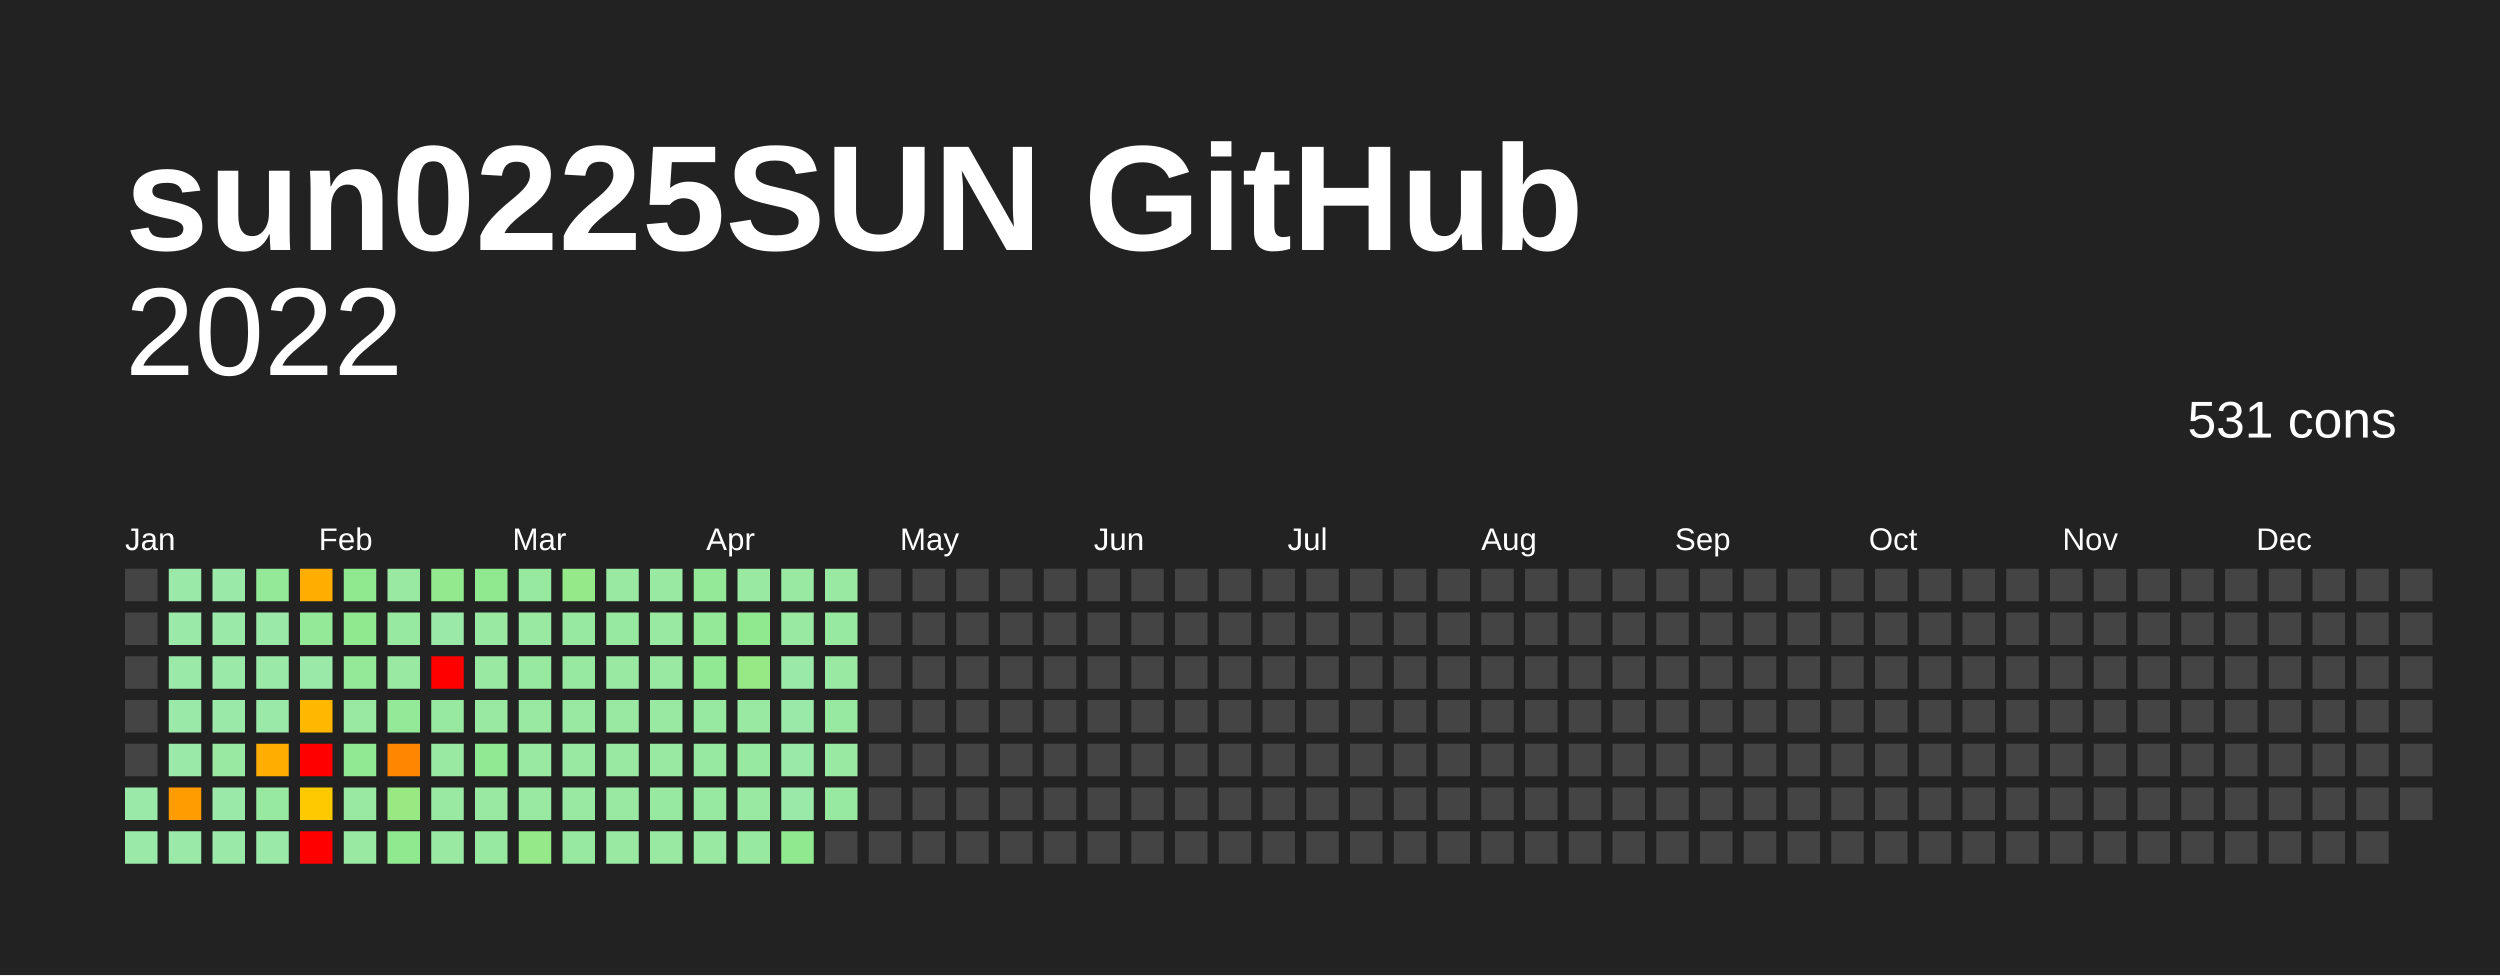
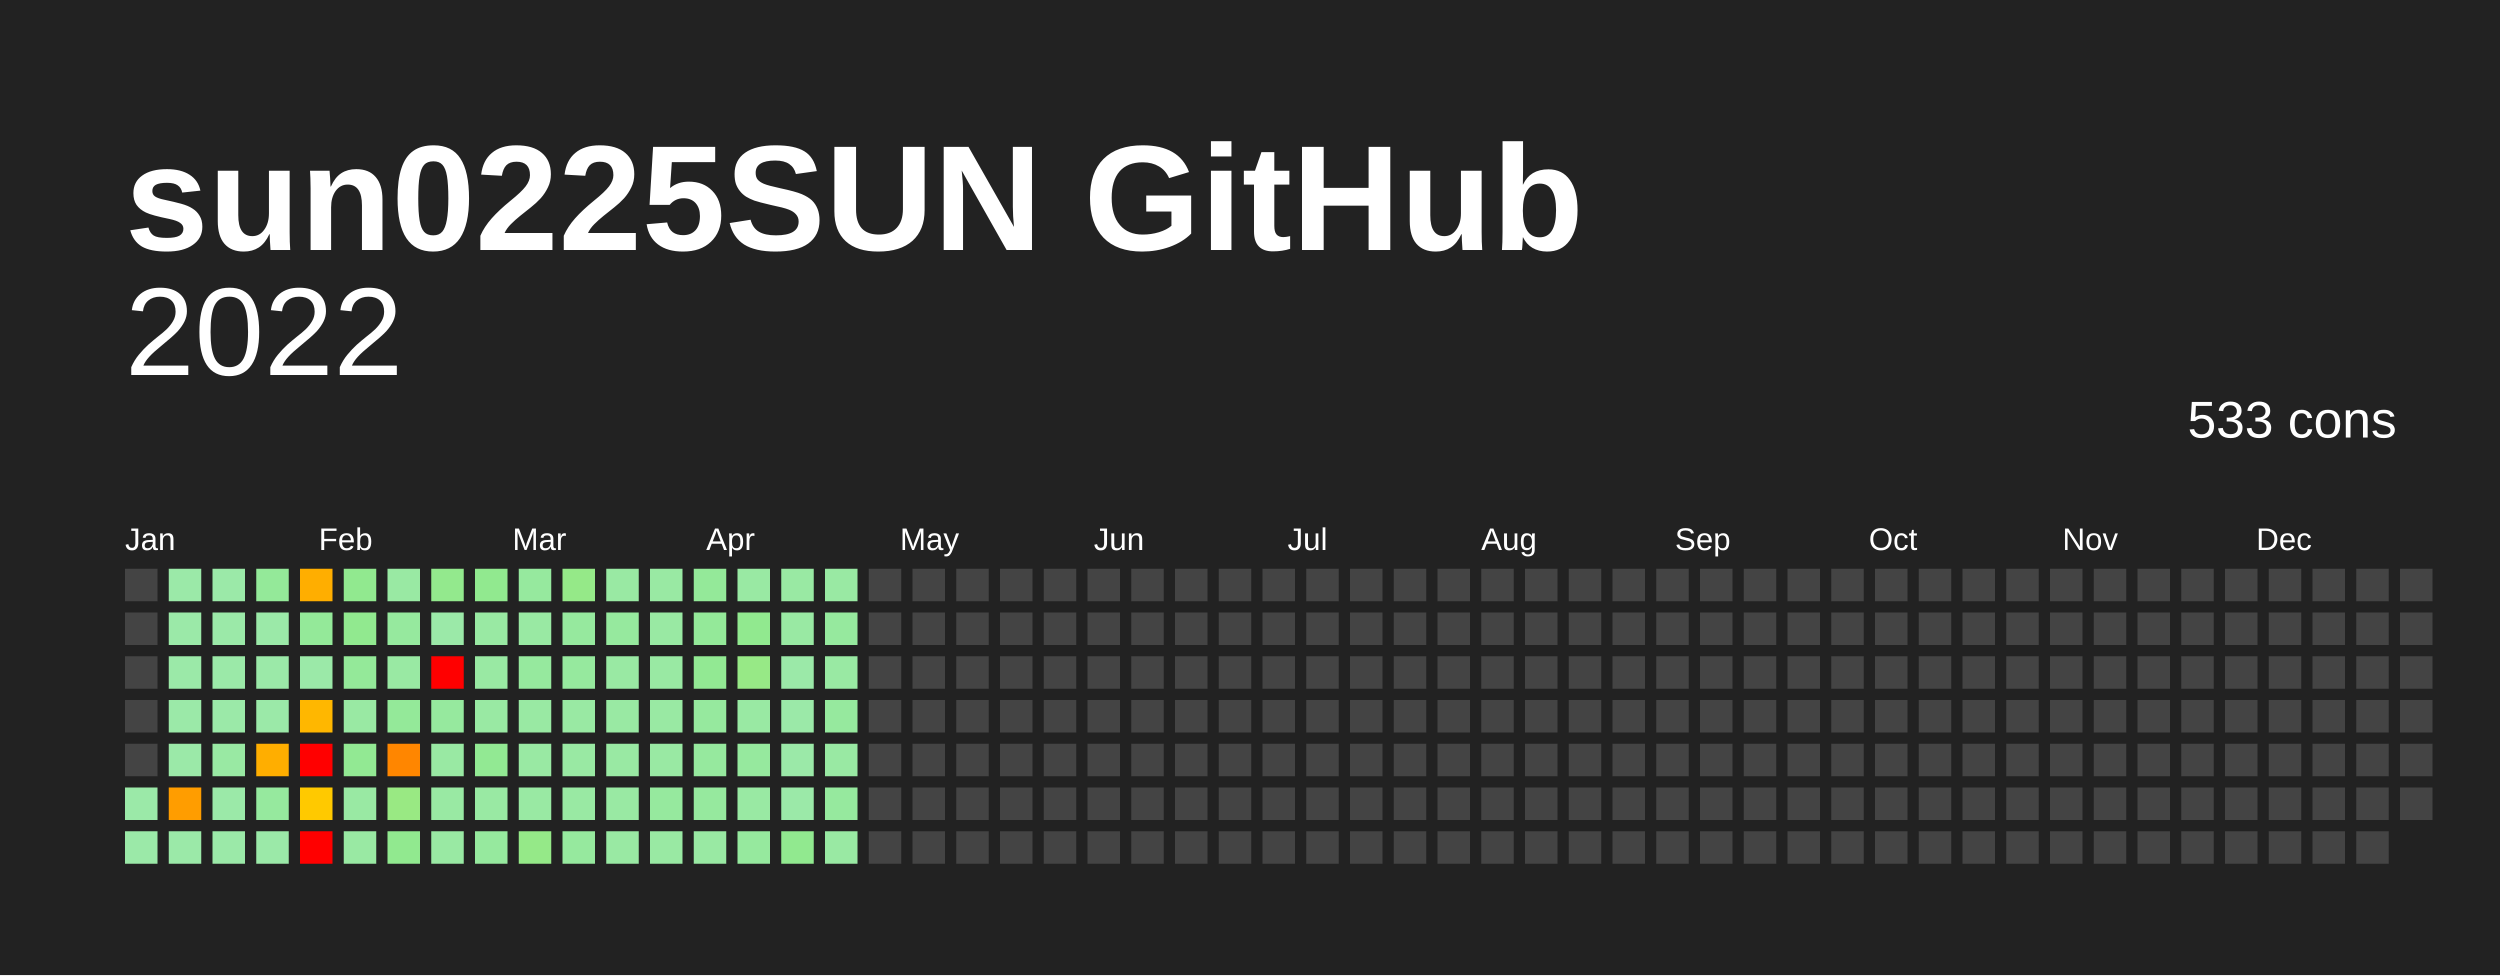
<svg xmlns="http://www.w3.org/2000/svg" baseProfile="full" height="78mm" version="1.1" viewBox="0,0,200,78" width="200mm">
  <defs />
  <rect fill="#222222" height="78" width="200" x="0" y="0" />
  <text fill="#FFFFFF" style="font-size:12px; font-family:Arial; font-weight:bold;" x="10" y="20">sun0225SUN GitHub</text>
  <text alignment-baseline="hanging" fill="#FFFFFF" style="font-size:10.0px; font-family:Arial;" x="10" y="30">2022</text>
-   <text alignment-baseline="hanging" fill="#FFFFFF" style="font-size:4.125px; font-family:Arial;" x="175" y="35">531 cons</text>
+   <text alignment-baseline="hanging" fill="#FFFFFF" style="font-size:4.125px; font-family:Arial;" x="175" y="35">533 cons</text>
  <text fill="#FFFFFF" style="font-size:2.5px; font-family:Arial" x="10.0" y="44">Jan</text>
  <text fill="#FFFFFF" style="font-size:2.5px; font-family:Arial" x="25.5" y="44">Feb</text>
  <text fill="#FFFFFF" style="font-size:2.5px; font-family:Arial" x="41.0" y="44">Mar</text>
  <text fill="#FFFFFF" style="font-size:2.5px; font-family:Arial" x="56.5" y="44">Apr</text>
  <text fill="#FFFFFF" style="font-size:2.5px; font-family:Arial" x="72.0" y="44">May</text>
  <text fill="#FFFFFF" style="font-size:2.5px; font-family:Arial" x="87.5" y="44">Jun</text>
  <text fill="#FFFFFF" style="font-size:2.5px; font-family:Arial" x="103.0" y="44">Jul</text>
  <text fill="#FFFFFF" style="font-size:2.5px; font-family:Arial" x="118.5" y="44">Aug</text>
  <text fill="#FFFFFF" style="font-size:2.5px; font-family:Arial" x="134.0" y="44">Sep</text>
  <text fill="#FFFFFF" style="font-size:2.5px; font-family:Arial" x="149.5" y="44">Oct</text>
  <text fill="#FFFFFF" style="font-size:2.5px; font-family:Arial" x="165.0" y="44">Nov</text>
  <text fill="#FFFFFF" style="font-size:2.5px; font-family:Arial" x="180.5" y="44">Dec</text>
  <rect fill="#444444" height="2.6" width="2.6" x="10.0" y="45.5" />
  <rect fill="#444444" height="2.6" width="2.6" x="10.0" y="49.0" />
  <rect fill="#444444" height="2.6" width="2.6" x="10.0" y="52.5" />
  <rect fill="#444444" height="2.6" width="2.6" x="10.0" y="56.0" />
  <rect fill="#444444" height="2.6" width="2.6" x="10.0" y="59.5" />
  <rect fill="#9be9a8" height="2.6" width="2.6" x="10.0" y="63.0" />
  <rect fill="#9be9a8" height="2.6" width="2.6" x="10.0" y="66.5" />
  <rect fill="#9be9a8" height="2.6" width="2.6" x="13.5" y="45.5" />
  <rect fill="#9be9a8" height="2.6" width="2.6" x="13.5" y="49.0" />
  <rect fill="#9be9a8" height="2.6" width="2.6" x="13.5" y="52.5" />
  <rect fill="#9be9a8" height="2.6" width="2.6" x="13.5" y="56.0" />
  <rect fill="#9be9a8" height="2.6" width="2.6" x="13.5" y="59.5" />
  <rect fill="#ff9d00" height="2.6" width="2.6" x="13.5" y="63.0" />
  <rect fill="#9be9a8" height="2.6" width="2.6" x="13.5" y="66.5" />
  <rect fill="#9be9a8" height="2.6" width="2.6" x="17.0" y="45.5" />
  <rect fill="#9be9a8" height="2.6" width="2.6" x="17.0" y="49.0" />
  <rect fill="#9be9a8" height="2.6" width="2.6" x="17.0" y="52.5" />
  <rect fill="#9be9a8" height="2.6" width="2.6" x="17.0" y="56.0" />
  <rect fill="#99e9a3" height="2.6" width="2.6" x="17.0" y="59.5" />
  <rect fill="#9be9a8" height="2.6" width="2.6" x="17.0" y="63.0" />
  <rect fill="#9be9a8" height="2.6" width="2.6" x="17.0" y="66.5" />
  <rect fill="#94e999" height="2.6" width="2.6" x="20.5" y="45.5" />
  <rect fill="#9be9a8" height="2.6" width="2.6" x="20.5" y="49.0" />
  <rect fill="#9be9a8" height="2.6" width="2.6" x="20.5" y="52.5" />
  <rect fill="#9be9a8" height="2.6" width="2.6" x="20.5" y="56.0" />
  <rect fill="#ffae00" height="2.6" width="2.6" x="20.5" y="59.5" />
  <rect fill="#96e99e" height="2.6" width="2.6" x="20.5" y="63.0" />
  <rect fill="#9be9a8" height="2.6" width="2.6" x="20.5" y="66.5" />
  <rect fill="#ffae00" height="2.6" width="2.6" x="24.0" y="45.5" />
  <rect fill="#94e999" height="2.6" width="2.6" x="24.0" y="49.0" />
  <rect fill="#9be9a8" height="2.6" width="2.6" x="24.0" y="52.5" />
  <rect fill="#ffb700" height="2.6" width="2.6" x="24.0" y="56.0" />
  <rect fill="red" height="2.6" width="2.6" x="24.0" y="59.5" />
  <rect fill="#ffc900" height="2.6" width="2.6" x="24.0" y="63.0" />
  <rect fill="red" height="2.6" width="2.6" x="24.0" y="66.5" />
  <rect fill="#91e98f" height="2.6" width="2.6" x="27.5" y="45.5" />
  <rect fill="#91e98f" height="2.6" width="2.6" x="27.5" y="49.0" />
  <rect fill="#94e999" height="2.6" width="2.6" x="27.5" y="52.5" />
  <rect fill="#99e9a3" height="2.6" width="2.6" x="27.5" y="56.0" />
  <rect fill="#92e993" height="2.6" width="2.6" x="27.5" y="59.5" />
  <rect fill="#99e9a3" height="2.6" width="2.6" x="27.5" y="63.0" />
  <rect fill="#99e9a3" height="2.6" width="2.6" x="27.5" y="66.5" />
  <rect fill="#99e9a3" height="2.6" width="2.6" x="31.0" y="45.5" />
  <rect fill="#96e99e" height="2.6" width="2.6" x="31.0" y="49.0" />
  <rect fill="#99e9a3" height="2.6" width="2.6" x="31.0" y="52.5" />
  <rect fill="#94e999" height="2.6" width="2.6" x="31.0" y="56.0" />
  <rect fill="#ff8600" height="2.6" width="2.6" x="31.0" y="59.5" />
  <rect fill="#99e983" height="2.6" width="2.6" x="31.0" y="63.0" />
  <rect fill="#91e98f" height="2.6" width="2.6" x="31.0" y="66.5" />
  <rect fill="#93e98d" height="2.6" width="2.6" x="34.5" y="45.5" />
  <rect fill="#9be9a8" height="2.6" width="2.6" x="34.5" y="49.0" />
  <rect fill="red" height="2.6" width="2.6" x="34.5" y="52.5" />
  <rect fill="#96e99e" height="2.6" width="2.6" x="34.5" y="56.0" />
  <rect fill="#99e9a3" height="2.6" width="2.6" x="34.5" y="59.5" />
  <rect fill="#99e9a3" height="2.6" width="2.6" x="34.5" y="63.0" />
  <rect fill="#99e9a3" height="2.6" width="2.6" x="34.5" y="66.5" />
  <rect fill="#91e98f" height="2.6" width="2.6" x="38.0" y="45.5" />
  <rect fill="#99e9a3" height="2.6" width="2.6" x="38.0" y="49.0" />
  <rect fill="#99e9a3" height="2.6" width="2.6" x="38.0" y="52.5" />
  <rect fill="#99e9a3" height="2.6" width="2.6" x="38.0" y="56.0" />
  <rect fill="#92e993" height="2.6" width="2.6" x="38.0" y="59.5" />
  <rect fill="#99e9a3" height="2.6" width="2.6" x="38.0" y="63.0" />
  <rect fill="#96e99e" height="2.6" width="2.6" x="38.0" y="66.5" />
  <rect fill="#96e99e" height="2.6" width="2.6" x="41.5" y="45.5" />
  <rect fill="#99e9a3" height="2.6" width="2.6" x="41.5" y="49.0" />
  <rect fill="#96e99e" height="2.6" width="2.6" x="41.5" y="52.5" />
  <rect fill="#99e9a3" height="2.6" width="2.6" x="41.5" y="56.0" />
  <rect fill="#99e9a3" height="2.6" width="2.6" x="41.5" y="59.5" />
  <rect fill="#99e9a3" height="2.6" width="2.6" x="41.5" y="63.0" />
  <rect fill="#95e988" height="2.6" width="2.6" x="41.5" y="66.5" />
  <rect fill="#95e988" height="2.6" width="2.6" x="45.0" y="45.5" />
  <rect fill="#96e99e" height="2.6" width="2.6" x="45.0" y="49.0" />
  <rect fill="#96e99e" height="2.6" width="2.6" x="45.0" y="52.5" />
  <rect fill="#99e9a3" height="2.6" width="2.6" x="45.0" y="56.0" />
  <rect fill="#99e9a3" height="2.6" width="2.6" x="45.0" y="59.5" />
  <rect fill="#99e9a3" height="2.6" width="2.6" x="45.0" y="63.0" />
  <rect fill="#96e99e" height="2.6" width="2.6" x="45.0" y="66.5" />
  <rect fill="#99e9a3" height="2.6" width="2.6" x="48.5" y="45.5" />
  <rect fill="#96e99e" height="2.6" width="2.6" x="48.5" y="49.0" />
  <rect fill="#99e9a3" height="2.6" width="2.6" x="48.5" y="52.5" />
  <rect fill="#99e9a3" height="2.6" width="2.6" x="48.5" y="56.0" />
  <rect fill="#99e9a3" height="2.6" width="2.6" x="48.5" y="59.5" />
  <rect fill="#99e9a3" height="2.6" width="2.6" x="48.5" y="63.0" />
  <rect fill="#99e9a3" height="2.6" width="2.6" x="48.5" y="66.5" />
  <rect fill="#99e9a3" height="2.6" width="2.6" x="52.0" y="45.5" />
  <rect fill="#99e9a3" height="2.6" width="2.6" x="52.0" y="49.0" />
  <rect fill="#99e9a3" height="2.6" width="2.6" x="52.0" y="52.5" />
  <rect fill="#99e9a3" height="2.6" width="2.6" x="52.0" y="56.0" />
  <rect fill="#99e9a3" height="2.6" width="2.6" x="52.0" y="59.5" />
  <rect fill="#96e99e" height="2.6" width="2.6" x="52.0" y="63.0" />
  <rect fill="#99e9a3" height="2.6" width="2.6" x="52.0" y="66.5" />
  <rect fill="#94e999" height="2.6" width="2.6" x="55.5" y="45.5" />
  <rect fill="#94e999" height="2.6" width="2.6" x="55.5" y="49.0" />
  <rect fill="#92e993" height="2.6" width="2.6" x="55.5" y="52.5" />
  <rect fill="#96e99e" height="2.6" width="2.6" x="55.5" y="56.0" />
  <rect fill="#96e99e" height="2.6" width="2.6" x="55.5" y="59.5" />
  <rect fill="#96e99e" height="2.6" width="2.6" x="55.5" y="63.0" />
  <rect fill="#99e9a3" height="2.6" width="2.6" x="55.5" y="66.5" />
  <rect fill="#99e9a3" height="2.6" width="2.6" x="59.0" y="45.5" />
  <rect fill="#91e98f" height="2.6" width="2.6" x="59.0" y="49.0" />
  <rect fill="#97e986" height="2.6" width="2.6" x="59.0" y="52.5" />
  <rect fill="#99e9a3" height="2.6" width="2.6" x="59.0" y="56.0" />
  <rect fill="#96e99e" height="2.6" width="2.6" x="59.0" y="59.5" />
  <rect fill="#99e9a3" height="2.6" width="2.6" x="59.0" y="63.0" />
  <rect fill="#96e99e" height="2.6" width="2.6" x="59.0" y="66.5" />
  <rect fill="#99e9a3" height="2.6" width="2.6" x="62.5" y="45.5" />
  <rect fill="#99e9a3" height="2.6" width="2.6" x="62.5" y="49.0" />
  <rect fill="#9be9a8" height="2.6" width="2.6" x="62.5" y="52.5" />
  <rect fill="#9be9a8" height="2.6" width="2.6" x="62.5" y="56.0" />
  <rect fill="#9be9a8" height="2.6" width="2.6" x="62.5" y="59.5" />
  <rect fill="#9be9a8" height="2.6" width="2.6" x="62.5" y="63.0" />
  <rect fill="#91e98f" height="2.6" width="2.6" x="62.5" y="66.5" />
  <rect fill="#99e9a3" height="2.6" width="2.6" x="66.0" y="45.5" />
  <rect fill="#96e99e" height="2.6" width="2.6" x="66.0" y="49.0" />
  <rect fill="#99e9a3" height="2.6" width="2.6" x="66.0" y="52.5" />
  <rect fill="#96e99e" height="2.6" width="2.6" x="66.0" y="56.0" />
  <rect fill="#99e9a3" height="2.6" width="2.6" x="66.0" y="59.5" />
  <rect fill="#96e99e" height="2.6" width="2.6" x="66.0" y="63.0" />
-   <rect fill="#444444" height="2.6" width="2.6" x="66.0" y="66.5" />
+   <rect fill="#99e9a3" height="2.6" width="2.6" x="66.0" y="66.5" />
  <rect fill="#444444" height="2.6" width="2.6" x="69.5" y="45.5" />
  <rect fill="#444444" height="2.6" width="2.6" x="69.5" y="49.0" />
  <rect fill="#444444" height="2.6" width="2.6" x="69.5" y="52.5" />
  <rect fill="#444444" height="2.6" width="2.6" x="69.5" y="56.0" />
  <rect fill="#444444" height="2.6" width="2.6" x="69.5" y="59.5" />
  <rect fill="#444444" height="2.6" width="2.6" x="69.5" y="63.0" />
  <rect fill="#444444" height="2.6" width="2.6" x="69.5" y="66.5" />
  <rect fill="#444444" height="2.6" width="2.6" x="73.0" y="45.5" />
  <rect fill="#444444" height="2.6" width="2.6" x="73.0" y="49.0" />
  <rect fill="#444444" height="2.6" width="2.6" x="73.0" y="52.5" />
  <rect fill="#444444" height="2.6" width="2.6" x="73.0" y="56.0" />
  <rect fill="#444444" height="2.6" width="2.6" x="73.0" y="59.5" />
  <rect fill="#444444" height="2.6" width="2.6" x="73.0" y="63.0" />
  <rect fill="#444444" height="2.6" width="2.6" x="73.0" y="66.5" />
  <rect fill="#444444" height="2.6" width="2.6" x="76.5" y="45.5" />
  <rect fill="#444444" height="2.6" width="2.6" x="76.5" y="49.0" />
  <rect fill="#444444" height="2.6" width="2.6" x="76.5" y="52.5" />
  <rect fill="#444444" height="2.6" width="2.6" x="76.5" y="56.0" />
  <rect fill="#444444" height="2.6" width="2.6" x="76.5" y="59.5" />
  <rect fill="#444444" height="2.6" width="2.6" x="76.5" y="63.0" />
  <rect fill="#444444" height="2.6" width="2.6" x="76.5" y="66.5" />
  <rect fill="#444444" height="2.6" width="2.6" x="80.0" y="45.5" />
  <rect fill="#444444" height="2.6" width="2.6" x="80.0" y="49.0" />
  <rect fill="#444444" height="2.6" width="2.6" x="80.0" y="52.5" />
  <rect fill="#444444" height="2.6" width="2.6" x="80.0" y="56.0" />
  <rect fill="#444444" height="2.6" width="2.6" x="80.0" y="59.5" />
  <rect fill="#444444" height="2.6" width="2.6" x="80.0" y="63.0" />
  <rect fill="#444444" height="2.6" width="2.6" x="80.0" y="66.5" />
  <rect fill="#444444" height="2.6" width="2.6" x="83.5" y="45.5" />
  <rect fill="#444444" height="2.6" width="2.6" x="83.5" y="49.0" />
  <rect fill="#444444" height="2.6" width="2.6" x="83.5" y="52.5" />
  <rect fill="#444444" height="2.6" width="2.6" x="83.5" y="56.0" />
  <rect fill="#444444" height="2.6" width="2.6" x="83.5" y="59.5" />
  <rect fill="#444444" height="2.6" width="2.6" x="83.5" y="63.0" />
  <rect fill="#444444" height="2.6" width="2.6" x="83.5" y="66.5" />
  <rect fill="#444444" height="2.6" width="2.6" x="87.0" y="45.5" />
  <rect fill="#444444" height="2.6" width="2.6" x="87.0" y="49.0" />
  <rect fill="#444444" height="2.6" width="2.6" x="87.0" y="52.5" />
  <rect fill="#444444" height="2.6" width="2.6" x="87.0" y="56.0" />
  <rect fill="#444444" height="2.6" width="2.6" x="87.0" y="59.5" />
  <rect fill="#444444" height="2.6" width="2.6" x="87.0" y="63.0" />
  <rect fill="#444444" height="2.6" width="2.6" x="87.0" y="66.5" />
  <rect fill="#444444" height="2.6" width="2.6" x="90.5" y="45.5" />
  <rect fill="#444444" height="2.6" width="2.6" x="90.5" y="49.0" />
  <rect fill="#444444" height="2.6" width="2.6" x="90.5" y="52.5" />
  <rect fill="#444444" height="2.6" width="2.6" x="90.5" y="56.0" />
  <rect fill="#444444" height="2.6" width="2.6" x="90.5" y="59.5" />
  <rect fill="#444444" height="2.6" width="2.6" x="90.5" y="63.0" />
  <rect fill="#444444" height="2.6" width="2.6" x="90.5" y="66.5" />
  <rect fill="#444444" height="2.6" width="2.6" x="94.0" y="45.5" />
  <rect fill="#444444" height="2.6" width="2.6" x="94.0" y="49.0" />
  <rect fill="#444444" height="2.6" width="2.6" x="94.0" y="52.5" />
  <rect fill="#444444" height="2.6" width="2.6" x="94.0" y="56.0" />
  <rect fill="#444444" height="2.6" width="2.6" x="94.0" y="59.5" />
  <rect fill="#444444" height="2.6" width="2.6" x="94.0" y="63.0" />
  <rect fill="#444444" height="2.6" width="2.6" x="94.0" y="66.5" />
  <rect fill="#444444" height="2.6" width="2.6" x="97.5" y="45.5" />
  <rect fill="#444444" height="2.6" width="2.6" x="97.5" y="49.0" />
  <rect fill="#444444" height="2.6" width="2.6" x="97.5" y="52.5" />
  <rect fill="#444444" height="2.6" width="2.6" x="97.5" y="56.0" />
  <rect fill="#444444" height="2.6" width="2.6" x="97.5" y="59.5" />
  <rect fill="#444444" height="2.6" width="2.6" x="97.5" y="63.0" />
  <rect fill="#444444" height="2.6" width="2.6" x="97.5" y="66.5" />
  <rect fill="#444444" height="2.6" width="2.6" x="101.0" y="45.5" />
  <rect fill="#444444" height="2.6" width="2.6" x="101.0" y="49.0" />
  <rect fill="#444444" height="2.6" width="2.6" x="101.0" y="52.5" />
  <rect fill="#444444" height="2.6" width="2.6" x="101.0" y="56.0" />
  <rect fill="#444444" height="2.6" width="2.6" x="101.0" y="59.5" />
  <rect fill="#444444" height="2.6" width="2.6" x="101.0" y="63.0" />
  <rect fill="#444444" height="2.6" width="2.6" x="101.0" y="66.5" />
  <rect fill="#444444" height="2.6" width="2.6" x="104.5" y="45.5" />
  <rect fill="#444444" height="2.6" width="2.6" x="104.5" y="49.0" />
  <rect fill="#444444" height="2.6" width="2.6" x="104.5" y="52.5" />
  <rect fill="#444444" height="2.6" width="2.6" x="104.5" y="56.0" />
  <rect fill="#444444" height="2.6" width="2.6" x="104.5" y="59.5" />
  <rect fill="#444444" height="2.6" width="2.6" x="104.5" y="63.0" />
  <rect fill="#444444" height="2.6" width="2.6" x="104.5" y="66.5" />
  <rect fill="#444444" height="2.6" width="2.6" x="108.0" y="45.5" />
  <rect fill="#444444" height="2.6" width="2.6" x="108.0" y="49.0" />
  <rect fill="#444444" height="2.6" width="2.6" x="108.0" y="52.5" />
  <rect fill="#444444" height="2.6" width="2.6" x="108.0" y="56.0" />
  <rect fill="#444444" height="2.6" width="2.6" x="108.0" y="59.5" />
  <rect fill="#444444" height="2.6" width="2.6" x="108.0" y="63.0" />
  <rect fill="#444444" height="2.6" width="2.6" x="108.0" y="66.5" />
  <rect fill="#444444" height="2.6" width="2.6" x="111.5" y="45.5" />
  <rect fill="#444444" height="2.6" width="2.6" x="111.5" y="49.0" />
  <rect fill="#444444" height="2.6" width="2.6" x="111.5" y="52.5" />
  <rect fill="#444444" height="2.6" width="2.6" x="111.5" y="56.0" />
  <rect fill="#444444" height="2.6" width="2.6" x="111.5" y="59.5" />
  <rect fill="#444444" height="2.6" width="2.6" x="111.5" y="63.0" />
  <rect fill="#444444" height="2.6" width="2.6" x="111.5" y="66.5" />
  <rect fill="#444444" height="2.6" width="2.6" x="115.0" y="45.5" />
  <rect fill="#444444" height="2.6" width="2.6" x="115.0" y="49.0" />
  <rect fill="#444444" height="2.6" width="2.6" x="115.0" y="52.5" />
  <rect fill="#444444" height="2.6" width="2.6" x="115.0" y="56.0" />
  <rect fill="#444444" height="2.6" width="2.6" x="115.0" y="59.5" />
  <rect fill="#444444" height="2.6" width="2.6" x="115.0" y="63.0" />
  <rect fill="#444444" height="2.6" width="2.6" x="115.0" y="66.5" />
  <rect fill="#444444" height="2.6" width="2.6" x="118.5" y="45.5" />
  <rect fill="#444444" height="2.6" width="2.6" x="118.5" y="49.0" />
  <rect fill="#444444" height="2.6" width="2.6" x="118.5" y="52.5" />
  <rect fill="#444444" height="2.6" width="2.6" x="118.5" y="56.0" />
  <rect fill="#444444" height="2.6" width="2.6" x="118.5" y="59.5" />
  <rect fill="#444444" height="2.6" width="2.6" x="118.5" y="63.0" />
  <rect fill="#444444" height="2.6" width="2.6" x="118.5" y="66.5" />
  <rect fill="#444444" height="2.6" width="2.6" x="122.0" y="45.5" />
  <rect fill="#444444" height="2.6" width="2.6" x="122.0" y="49.0" />
  <rect fill="#444444" height="2.6" width="2.6" x="122.0" y="52.5" />
  <rect fill="#444444" height="2.6" width="2.6" x="122.0" y="56.0" />
  <rect fill="#444444" height="2.6" width="2.6" x="122.0" y="59.5" />
  <rect fill="#444444" height="2.6" width="2.6" x="122.0" y="63.0" />
  <rect fill="#444444" height="2.6" width="2.6" x="122.0" y="66.5" />
  <rect fill="#444444" height="2.6" width="2.6" x="125.5" y="45.5" />
  <rect fill="#444444" height="2.6" width="2.6" x="125.5" y="49.0" />
  <rect fill="#444444" height="2.6" width="2.6" x="125.5" y="52.5" />
  <rect fill="#444444" height="2.6" width="2.6" x="125.5" y="56.0" />
  <rect fill="#444444" height="2.6" width="2.6" x="125.5" y="59.5" />
  <rect fill="#444444" height="2.6" width="2.6" x="125.5" y="63.0" />
  <rect fill="#444444" height="2.6" width="2.6" x="125.5" y="66.5" />
  <rect fill="#444444" height="2.6" width="2.6" x="129.0" y="45.5" />
  <rect fill="#444444" height="2.6" width="2.6" x="129.0" y="49.0" />
  <rect fill="#444444" height="2.6" width="2.6" x="129.0" y="52.5" />
  <rect fill="#444444" height="2.6" width="2.6" x="129.0" y="56.0" />
  <rect fill="#444444" height="2.6" width="2.6" x="129.0" y="59.5" />
  <rect fill="#444444" height="2.6" width="2.6" x="129.0" y="63.0" />
  <rect fill="#444444" height="2.6" width="2.6" x="129.0" y="66.5" />
  <rect fill="#444444" height="2.6" width="2.6" x="132.5" y="45.5" />
  <rect fill="#444444" height="2.6" width="2.6" x="132.5" y="49.0" />
  <rect fill="#444444" height="2.6" width="2.6" x="132.5" y="52.5" />
  <rect fill="#444444" height="2.6" width="2.6" x="132.5" y="56.0" />
  <rect fill="#444444" height="2.6" width="2.6" x="132.5" y="59.5" />
  <rect fill="#444444" height="2.6" width="2.6" x="132.5" y="63.0" />
  <rect fill="#444444" height="2.6" width="2.6" x="132.5" y="66.5" />
  <rect fill="#444444" height="2.6" width="2.6" x="136.0" y="45.5" />
  <rect fill="#444444" height="2.6" width="2.6" x="136.0" y="49.0" />
  <rect fill="#444444" height="2.6" width="2.6" x="136.0" y="52.5" />
  <rect fill="#444444" height="2.6" width="2.6" x="136.0" y="56.0" />
  <rect fill="#444444" height="2.6" width="2.6" x="136.0" y="59.5" />
  <rect fill="#444444" height="2.6" width="2.6" x="136.0" y="63.0" />
  <rect fill="#444444" height="2.6" width="2.6" x="136.0" y="66.5" />
  <rect fill="#444444" height="2.6" width="2.6" x="139.5" y="45.5" />
  <rect fill="#444444" height="2.6" width="2.6" x="139.5" y="49.0" />
  <rect fill="#444444" height="2.6" width="2.6" x="139.5" y="52.5" />
  <rect fill="#444444" height="2.6" width="2.6" x="139.5" y="56.0" />
  <rect fill="#444444" height="2.6" width="2.6" x="139.5" y="59.5" />
  <rect fill="#444444" height="2.6" width="2.6" x="139.5" y="63.0" />
  <rect fill="#444444" height="2.6" width="2.6" x="139.5" y="66.5" />
  <rect fill="#444444" height="2.6" width="2.6" x="143.0" y="45.5" />
  <rect fill="#444444" height="2.6" width="2.6" x="143.0" y="49.0" />
  <rect fill="#444444" height="2.6" width="2.6" x="143.0" y="52.5" />
  <rect fill="#444444" height="2.6" width="2.6" x="143.0" y="56.0" />
  <rect fill="#444444" height="2.6" width="2.6" x="143.0" y="59.5" />
  <rect fill="#444444" height="2.6" width="2.6" x="143.0" y="63.0" />
  <rect fill="#444444" height="2.6" width="2.6" x="143.0" y="66.5" />
  <rect fill="#444444" height="2.6" width="2.6" x="146.5" y="45.5" />
  <rect fill="#444444" height="2.6" width="2.6" x="146.5" y="49.0" />
  <rect fill="#444444" height="2.6" width="2.6" x="146.5" y="52.5" />
  <rect fill="#444444" height="2.6" width="2.6" x="146.5" y="56.0" />
  <rect fill="#444444" height="2.6" width="2.6" x="146.5" y="59.5" />
  <rect fill="#444444" height="2.6" width="2.6" x="146.5" y="63.0" />
  <rect fill="#444444" height="2.6" width="2.6" x="146.5" y="66.5" />
  <rect fill="#444444" height="2.6" width="2.6" x="150.0" y="45.5" />
  <rect fill="#444444" height="2.6" width="2.6" x="150.0" y="49.0" />
  <rect fill="#444444" height="2.6" width="2.6" x="150.0" y="52.5" />
  <rect fill="#444444" height="2.6" width="2.6" x="150.0" y="56.0" />
  <rect fill="#444444" height="2.6" width="2.6" x="150.0" y="59.5" />
  <rect fill="#444444" height="2.6" width="2.6" x="150.0" y="63.0" />
  <rect fill="#444444" height="2.6" width="2.6" x="150.0" y="66.5" />
  <rect fill="#444444" height="2.6" width="2.6" x="153.5" y="45.5" />
  <rect fill="#444444" height="2.6" width="2.6" x="153.5" y="49.0" />
  <rect fill="#444444" height="2.6" width="2.6" x="153.5" y="52.5" />
  <rect fill="#444444" height="2.6" width="2.6" x="153.5" y="56.0" />
  <rect fill="#444444" height="2.6" width="2.6" x="153.5" y="59.5" />
  <rect fill="#444444" height="2.6" width="2.6" x="153.5" y="63.0" />
  <rect fill="#444444" height="2.6" width="2.6" x="153.5" y="66.5" />
  <rect fill="#444444" height="2.6" width="2.6" x="157.0" y="45.5" />
  <rect fill="#444444" height="2.6" width="2.6" x="157.0" y="49.0" />
  <rect fill="#444444" height="2.6" width="2.6" x="157.0" y="52.5" />
  <rect fill="#444444" height="2.6" width="2.6" x="157.0" y="56.0" />
  <rect fill="#444444" height="2.6" width="2.6" x="157.0" y="59.5" />
  <rect fill="#444444" height="2.6" width="2.6" x="157.0" y="63.0" />
  <rect fill="#444444" height="2.6" width="2.6" x="157.0" y="66.5" />
  <rect fill="#444444" height="2.6" width="2.6" x="160.5" y="45.5" />
  <rect fill="#444444" height="2.6" width="2.6" x="160.5" y="49.0" />
  <rect fill="#444444" height="2.6" width="2.6" x="160.5" y="52.5" />
  <rect fill="#444444" height="2.6" width="2.6" x="160.5" y="56.0" />
  <rect fill="#444444" height="2.6" width="2.6" x="160.5" y="59.5" />
  <rect fill="#444444" height="2.6" width="2.6" x="160.5" y="63.0" />
  <rect fill="#444444" height="2.6" width="2.6" x="160.5" y="66.5" />
  <rect fill="#444444" height="2.6" width="2.6" x="164.0" y="45.5" />
  <rect fill="#444444" height="2.6" width="2.6" x="164.0" y="49.0" />
  <rect fill="#444444" height="2.6" width="2.6" x="164.0" y="52.5" />
  <rect fill="#444444" height="2.6" width="2.6" x="164.0" y="56.0" />
  <rect fill="#444444" height="2.6" width="2.6" x="164.0" y="59.5" />
  <rect fill="#444444" height="2.6" width="2.6" x="164.0" y="63.0" />
  <rect fill="#444444" height="2.6" width="2.6" x="164.0" y="66.5" />
  <rect fill="#444444" height="2.6" width="2.6" x="167.5" y="45.5" />
  <rect fill="#444444" height="2.6" width="2.6" x="167.5" y="49.0" />
  <rect fill="#444444" height="2.6" width="2.6" x="167.5" y="52.5" />
  <rect fill="#444444" height="2.6" width="2.6" x="167.5" y="56.0" />
  <rect fill="#444444" height="2.6" width="2.6" x="167.5" y="59.5" />
  <rect fill="#444444" height="2.6" width="2.6" x="167.5" y="63.0" />
  <rect fill="#444444" height="2.6" width="2.6" x="167.5" y="66.5" />
  <rect fill="#444444" height="2.6" width="2.6" x="171.0" y="45.5" />
  <rect fill="#444444" height="2.6" width="2.6" x="171.0" y="49.0" />
  <rect fill="#444444" height="2.6" width="2.6" x="171.0" y="52.5" />
  <rect fill="#444444" height="2.6" width="2.6" x="171.0" y="56.0" />
  <rect fill="#444444" height="2.6" width="2.6" x="171.0" y="59.5" />
  <rect fill="#444444" height="2.6" width="2.6" x="171.0" y="63.0" />
  <rect fill="#444444" height="2.6" width="2.6" x="171.0" y="66.5" />
  <rect fill="#444444" height="2.6" width="2.6" x="174.5" y="45.5" />
  <rect fill="#444444" height="2.6" width="2.6" x="174.5" y="49.0" />
  <rect fill="#444444" height="2.6" width="2.6" x="174.5" y="52.5" />
  <rect fill="#444444" height="2.6" width="2.6" x="174.5" y="56.0" />
  <rect fill="#444444" height="2.6" width="2.6" x="174.5" y="59.5" />
  <rect fill="#444444" height="2.6" width="2.6" x="174.5" y="63.0" />
  <rect fill="#444444" height="2.6" width="2.6" x="174.5" y="66.5" />
  <rect fill="#444444" height="2.6" width="2.6" x="178.0" y="45.5" />
  <rect fill="#444444" height="2.6" width="2.6" x="178.0" y="49.0" />
  <rect fill="#444444" height="2.6" width="2.6" x="178.0" y="52.5" />
  <rect fill="#444444" height="2.6" width="2.6" x="178.0" y="56.0" />
  <rect fill="#444444" height="2.6" width="2.6" x="178.0" y="59.5" />
  <rect fill="#444444" height="2.6" width="2.6" x="178.0" y="63.0" />
  <rect fill="#444444" height="2.6" width="2.6" x="178.0" y="66.5" />
  <rect fill="#444444" height="2.6" width="2.6" x="181.5" y="45.5" />
  <rect fill="#444444" height="2.6" width="2.6" x="181.5" y="49.0" />
  <rect fill="#444444" height="2.6" width="2.6" x="181.5" y="52.5" />
  <rect fill="#444444" height="2.6" width="2.6" x="181.5" y="56.0" />
  <rect fill="#444444" height="2.6" width="2.6" x="181.5" y="59.5" />
  <rect fill="#444444" height="2.6" width="2.6" x="181.5" y="63.0" />
  <rect fill="#444444" height="2.6" width="2.6" x="181.5" y="66.5" />
  <rect fill="#444444" height="2.6" width="2.6" x="185.0" y="45.5" />
  <rect fill="#444444" height="2.6" width="2.6" x="185.0" y="49.0" />
  <rect fill="#444444" height="2.6" width="2.6" x="185.0" y="52.5" />
  <rect fill="#444444" height="2.6" width="2.6" x="185.0" y="56.0" />
  <rect fill="#444444" height="2.6" width="2.6" x="185.0" y="59.5" />
  <rect fill="#444444" height="2.6" width="2.6" x="185.0" y="63.0" />
  <rect fill="#444444" height="2.6" width="2.6" x="185.0" y="66.5" />
  <rect fill="#444444" height="2.6" width="2.6" x="188.5" y="45.5" />
  <rect fill="#444444" height="2.6" width="2.6" x="188.5" y="49.0" />
  <rect fill="#444444" height="2.6" width="2.6" x="188.5" y="52.5" />
  <rect fill="#444444" height="2.6" width="2.6" x="188.5" y="56.0" />
  <rect fill="#444444" height="2.6" width="2.6" x="188.5" y="59.5" />
  <rect fill="#444444" height="2.6" width="2.6" x="188.5" y="63.0" />
  <rect fill="#444444" height="2.6" width="2.6" x="188.5" y="66.5" />
  <rect fill="#444444" height="2.6" width="2.6" x="192.0" y="45.5" />
  <rect fill="#444444" height="2.6" width="2.6" x="192.0" y="49.0" />
  <rect fill="#444444" height="2.6" width="2.6" x="192.0" y="52.5" />
  <rect fill="#444444" height="2.6" width="2.6" x="192.0" y="56.0" />
  <rect fill="#444444" height="2.6" width="2.6" x="192.0" y="59.5" />
  <rect fill="#444444" height="2.6" width="2.6" x="192.0" y="63.0" />
</svg>
